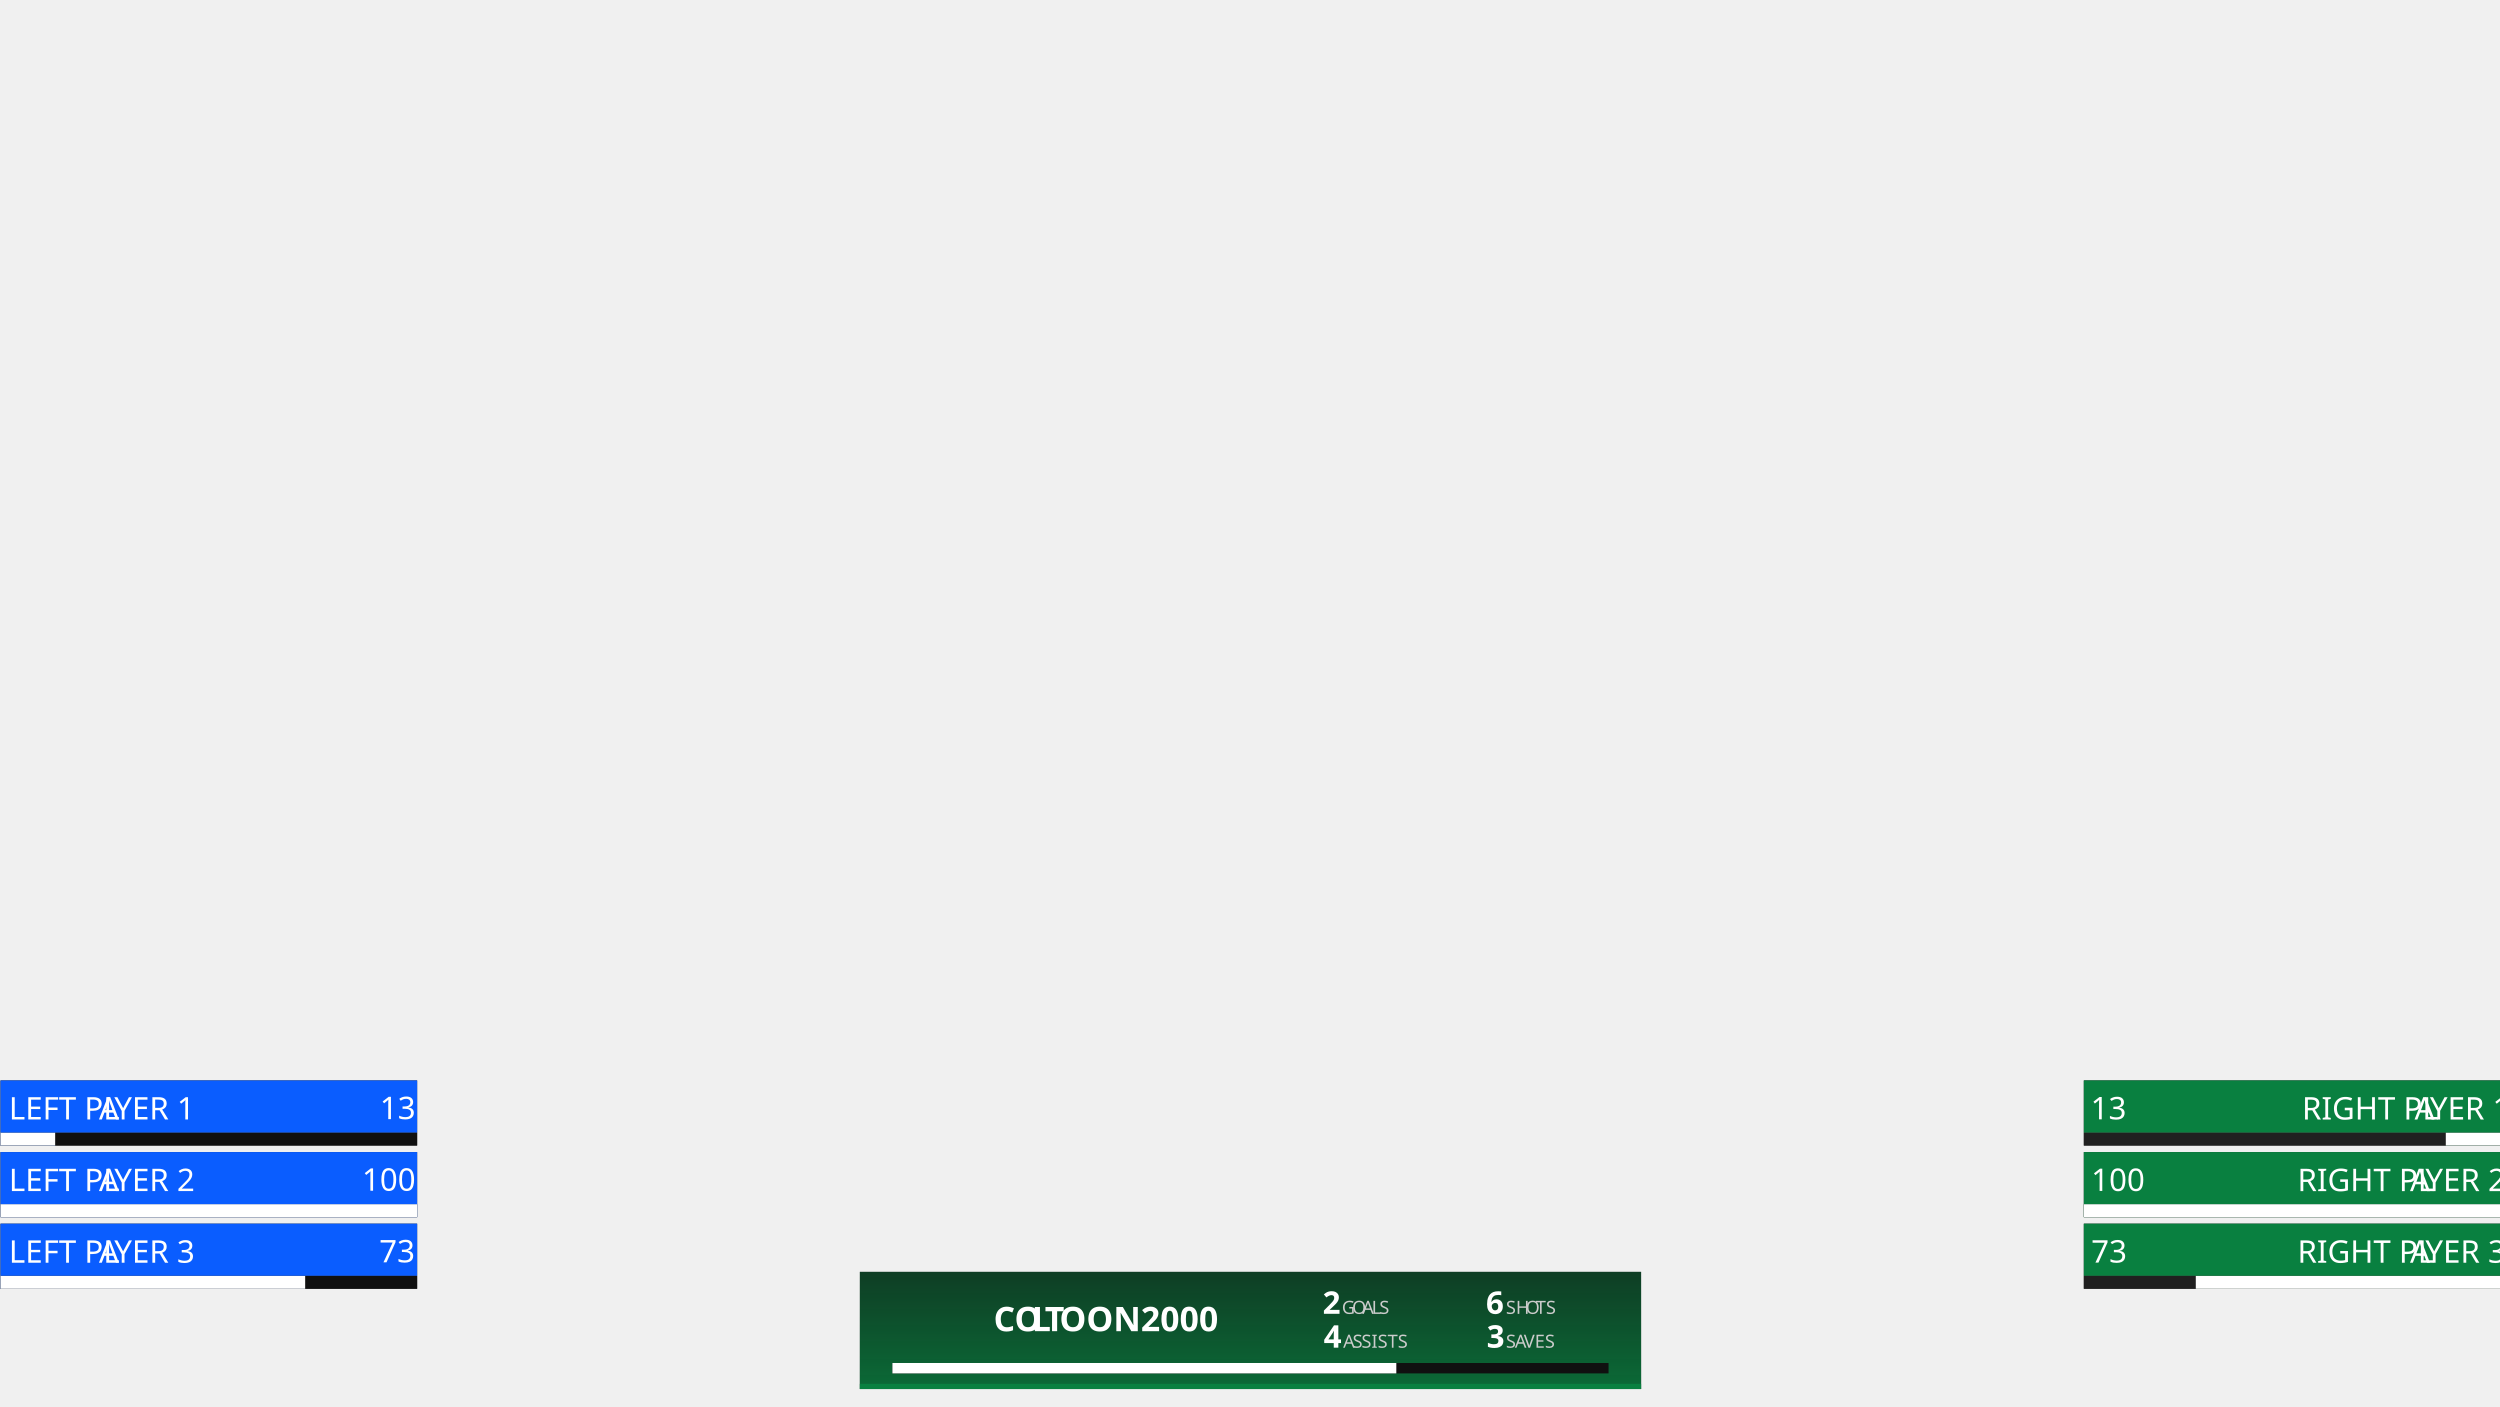
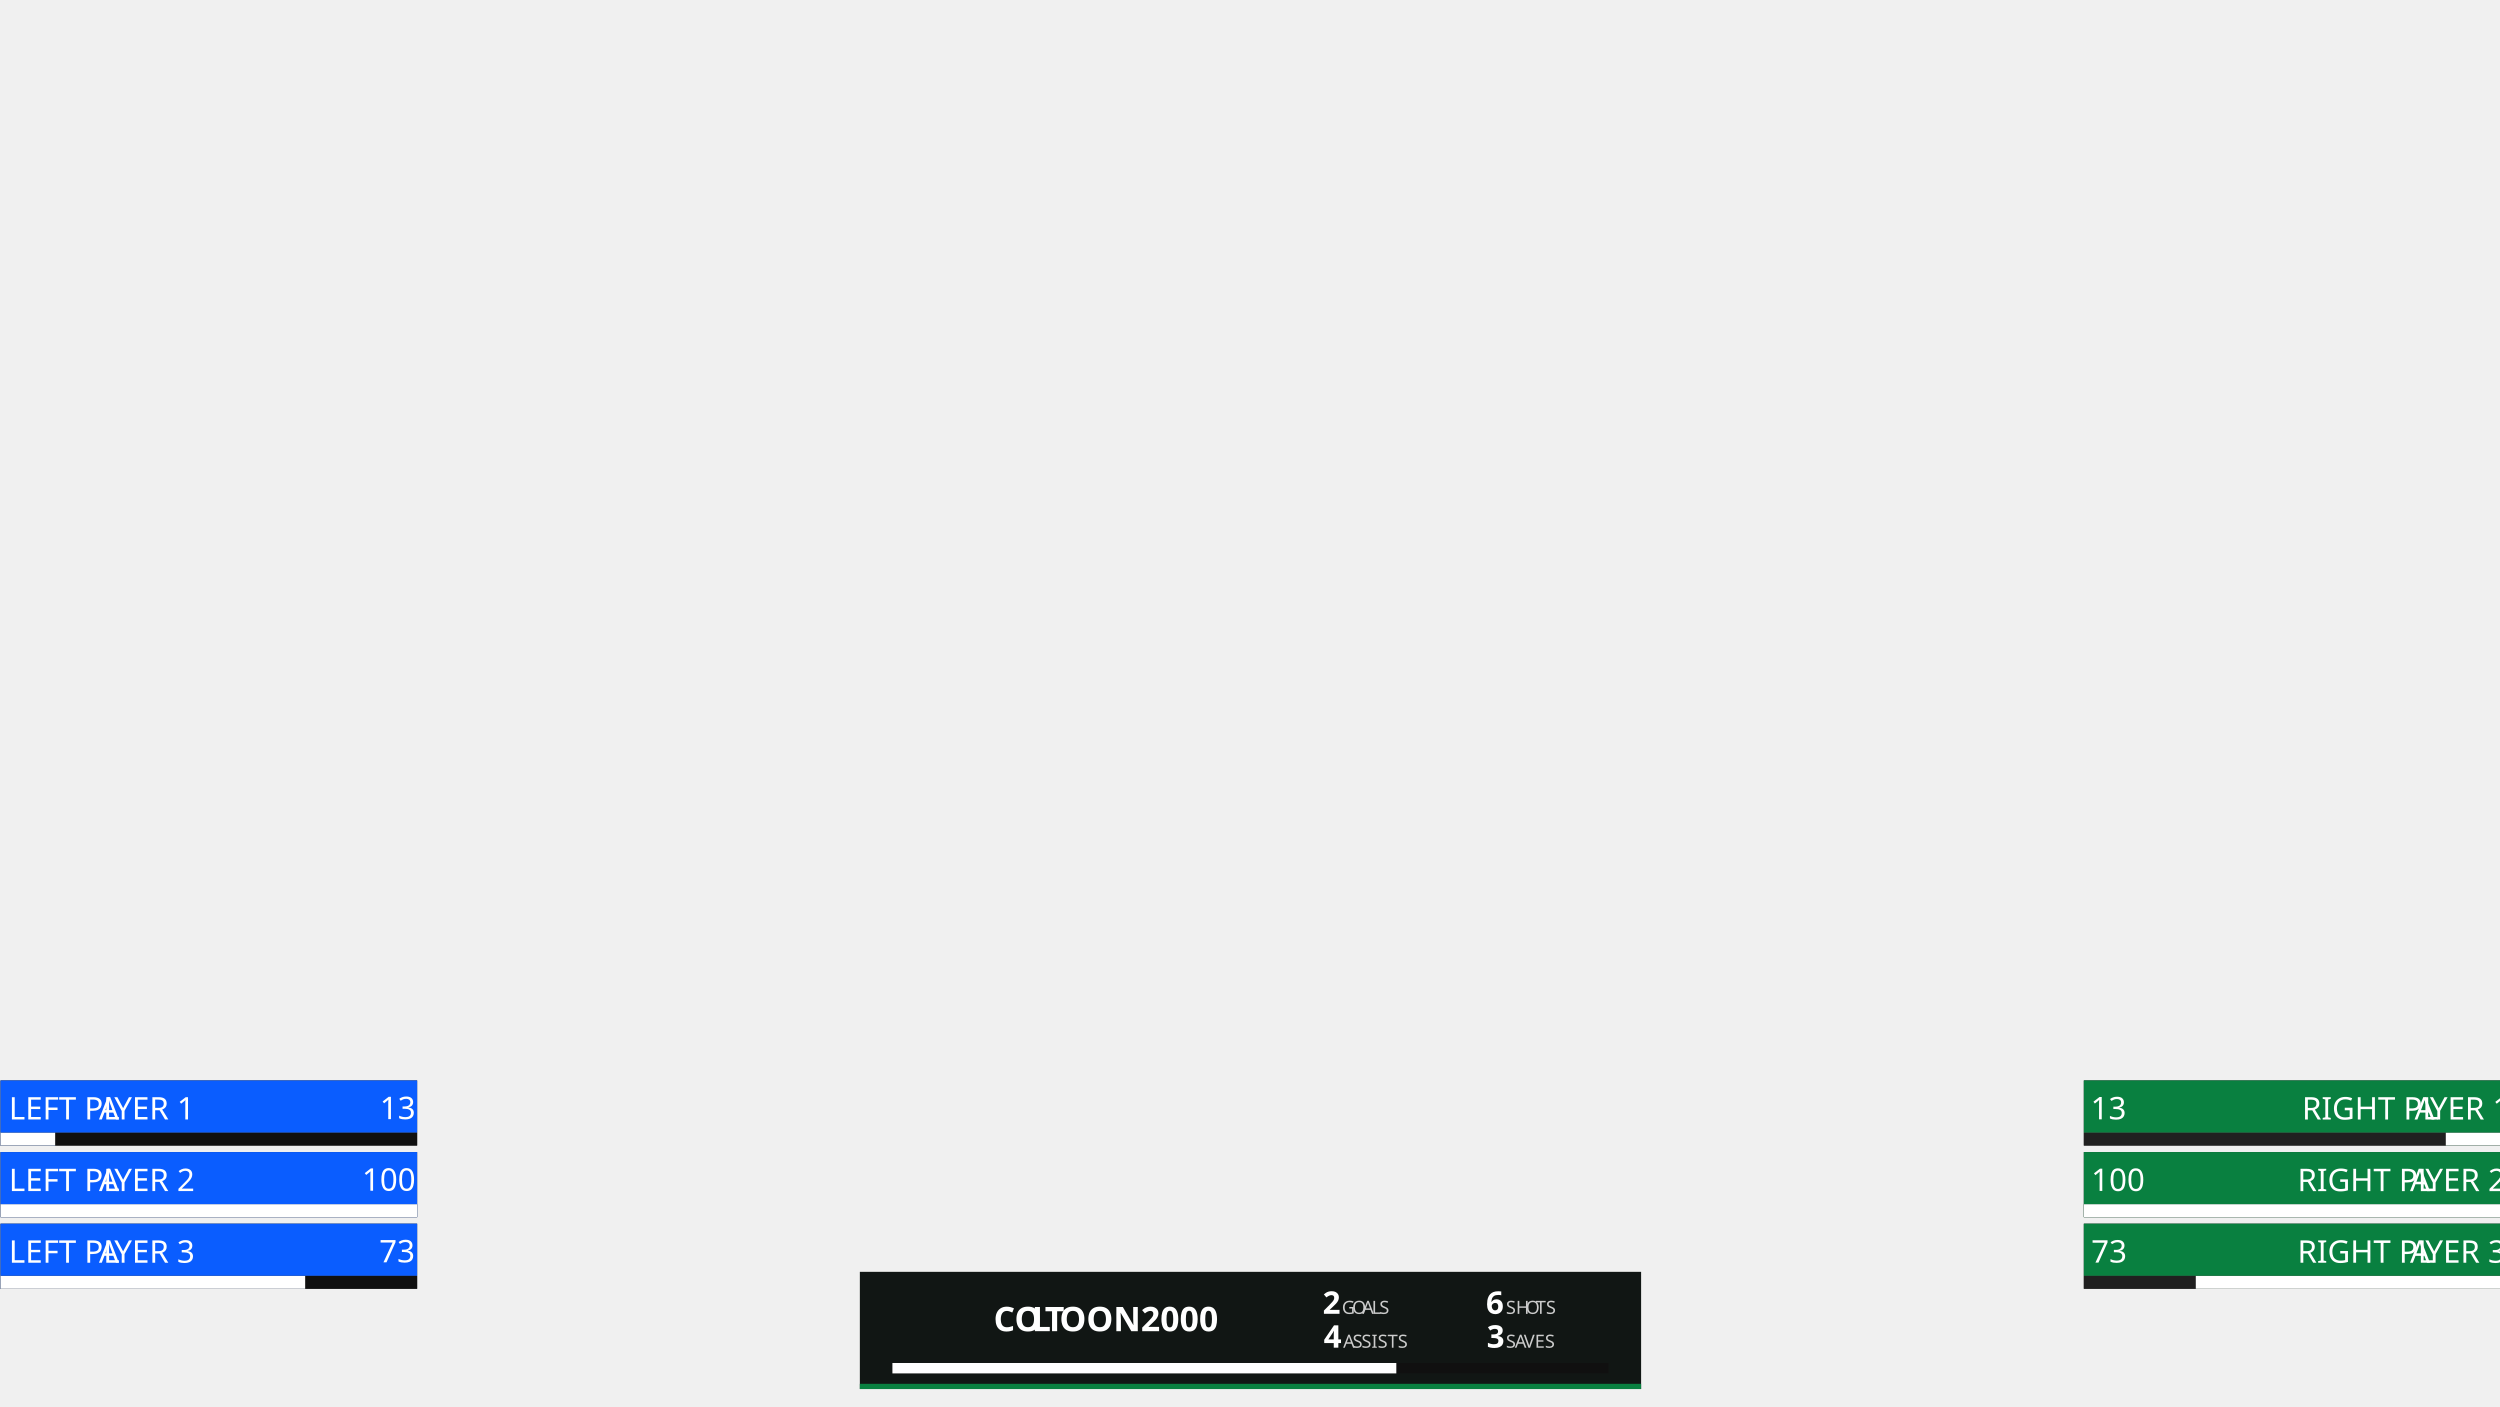
<svg xmlns="http://www.w3.org/2000/svg" id="Player_Plate_and_Booster" data-name="Player Plate and Booster" viewBox="0 0 1920 1080">
  <defs>
    <style>
      .cls-1 {
        letter-spacing: 0em;
      }

      .cls-2 {
        letter-spacing: 0em;
      }

      .cls-3, .cls-4, .cls-5, .cls-6, .cls-7 {
        fill: #fff;
      }

      .cls-3, .cls-6, .cls-7 {
        font-size: 24px;
      }

      .cls-3, .cls-8 {
        font-family: Oswald-Medium, Oswald;
        font-weight: 500;
      }

      .cls-9 {
        letter-spacing: -.1em;
      }

      .cls-10 {
        letter-spacing: -.03em;
      }

      .cls-11 {
        fill: #121212;
      }

      .cls-12 {
        opacity: .3;
      }

      .cls-13 {
        letter-spacing: 0em;
      }

      .cls-14 {
        fill: none;
      }

      .cls-15 {
        fill: #303030;
      }

      .cls-16 {
        letter-spacing: -.05em;
      }

      .cls-17 {
        letter-spacing: -.02em;
      }

      .cls-18 {
        fill: #202020;
      }

      .cls-19 {
        fill: #0a5dff;
      }

      .cls-5 {
        font-size: 26px;
      }

      .cls-5, .cls-6 {
        font-family: Oswald-SemiBold, Oswald;
        font-weight: 600;
      }

      .cls-20 {
        letter-spacing: -.03em;
      }

      .cls-21 {
        letter-spacing: 0em;
      }

      .cls-8 {
        fill: #ccc;
        font-size: 14px;
      }

      .cls-22 {
        fill: #098040;
      }

      .cls-23 {
        letter-spacing: 0em;
      }

      .cls-24 {
        fill: url(#linear-gradient);
      }

      .cls-25 {
        letter-spacing: 0em;
      }

      .cls-26 {
        letter-spacing: 0em;
      }

      .cls-27 {
        clip-path: url(#clippath);
      }

      .cls-28 {
        fill: #101010;
      }

      .cls-7 {
        font-family: Industry-Bold, Industry;
        font-weight: 700;
      }

      .cls-29 {
        letter-spacing: -.1em;
      }
    </style>
    <clipPath id="clippath">
      <rect id="Team_Logo_Mask" data-name="Team Logo Mask" class="cls-14" x="660.37" y="976.78" width="600" height="90" />
    </clipPath>
-     <linearGradient id="linear-gradient" x1="960.37" y1="976.78" x2="960.37" y2="1066.78" gradientUnits="userSpaceOnUse">
-       <stop offset="0" stop-color="#098040" stop-opacity=".4" />
-       <stop offset="1" stop-color="#098040" stop-opacity=".8" />
+     <linearGradient id="linear-gradient" x1="960.37" y1="103.22" x2="960.37" y2="13.22" gradientUnits="userSpaceOnUse">
+       <stop offset="0" stop-color="#098040" stop-opacity=".04" />
+       <stop offset="1" stop-color="#098040" stop-opacity=".3" />
    </linearGradient>
  </defs>
  <rect id="Gray_Boost" data-name="Gray Boost" class="cls-15" x="1600.37" y="869.78" width="320" height="10" />
  <rect id="Color_boost" data-name="Color boost" class="cls-22" x="1878.37" y="869.78" width="42" height="10" />
  <rect id="nameplate" class="cls-11" x="1600.37" y="829.78" width="320" height="40" />
  <text class="cls-7" transform="translate(1740.57 858.55)">
    <tspan x="0" y="0">RIGH</tspan>
    <tspan class="cls-17" x="54.91" y="0">T</tspan>
    <tspan x="68.11" y="0" xml:space="preserve"> PL</tspan>
    <tspan class="cls-9" x="102.21" y="0">A</tspan>
    <tspan x="115.85" y="0">YER 1</tspan>
  </text>
  <text class="cls-7" transform="translate(1605.62 858.42)">
    <tspan x="0" y="0">13</tspan>
  </text>
  <rect id="Gray_Boost-2" data-name="Gray Boost" class="cls-15" x="1600.37" y="924.78" width="320" height="10" />
  <rect id="Color_boost-2" data-name="Color boost" class="cls-22" x="1600.37" y="924.78" width="320" height="10" />
  <rect id="nameplate-2" data-name="nameplate" class="cls-11" x="1600.37" y="884.78" width="320" height="40" />
  <text class="cls-7" transform="translate(1735.08 913.55)">
    <tspan x="0" y="0">RIGH</tspan>
    <tspan class="cls-17" x="54.91" y="0">T</tspan>
    <tspan x="68.11" y="0" xml:space="preserve"> PL</tspan>
    <tspan class="cls-9" x="102.21" y="0">A</tspan>
    <tspan x="115.85" y="0">YER 2</tspan>
  </text>
  <text class="cls-7" transform="translate(1606.04 913.42)">
    <tspan x="0" y="0">100</tspan>
  </text>
  <rect id="Gray_Boost-3" data-name="Gray Boost" class="cls-15" x="1600.37" y="979.78" width="320" height="10" />
  <rect id="Color_boost-3" data-name="Color boost" class="cls-22" x="1686.37" y="979.78" width="234" height="10" />
  <rect id="nameplate-3" data-name="nameplate" class="cls-11" x="1600.37" y="939.78" width="320" height="40" />
  <text class="cls-7" transform="translate(1735.13 968.55)">
    <tspan x="0" y="0">RIGH</tspan>
    <tspan class="cls-17" x="54.91" y="0">T</tspan>
    <tspan x="68.11" y="0" xml:space="preserve"> PL</tspan>
    <tspan class="cls-9" x="102.21" y="0">A</tspan>
    <tspan x="115.85" y="0">YER 3</tspan>
  </text>
  <text class="cls-7" transform="translate(1606.04 968.42)">
    <tspan x="0" y="0">73</tspan>
  </text>
  <rect id="Gray_Boost-4" data-name="Gray Boost" class="cls-15" x=".37" y="869.78" width="320" height="10" />
  <rect id="Color_boost-4" data-name="Color boost" class="cls-19" x=".37" y="869.78" width="42" height="10" />
  <rect id="nameplate-4" data-name="nameplate" class="cls-11" x=".37" y="829.78" width="320" height="40" />
  <text class="cls-7" transform="translate(6.82 858.55)">
    <tspan x="0" y="0">LEF</tspan>
    <tspan class="cls-17" x="41.59" y="0">T</tspan>
    <tspan x="54.79" y="0" xml:space="preserve"> PL</tspan>
    <tspan class="cls-29" x="88.89" y="0">A</tspan>
    <tspan class="cls-1" x="102.53" y="0">YER 1</tspan>
  </text>
  <text class="cls-7" transform="translate(288.59 858.42)">
    <tspan x="0" y="0">13</tspan>
  </text>
  <rect id="Gray_Boost-5" data-name="Gray Boost" class="cls-15" x=".37" y="924.78" width="320" height="10" />
  <rect id="Color_boost-5" data-name="Color boost" class="cls-19" x=".37" y="924.78" width="320" height="10" />
  <rect id="nameplate-5" data-name="nameplate" class="cls-11" x=".37" y="884.78" width="320" height="40" />
  <text class="cls-7" transform="translate(6.82 913.55)">
    <tspan x="0" y="0">LEF</tspan>
    <tspan class="cls-17" x="41.59" y="0">T</tspan>
    <tspan x="54.79" y="0" xml:space="preserve"> PL</tspan>
    <tspan class="cls-29" x="88.89" y="0">A</tspan>
    <tspan class="cls-1" x="102.53" y="0">YER 2</tspan>
  </text>
  <text class="cls-7" transform="translate(272.17 913.42)">
    <tspan x="0" y="0">100</tspan>
  </text>
  <rect id="Gray_Boost-6" data-name="Gray Boost" class="cls-15" x=".37" y="979.78" width="320" height="10" />
  <rect id="Color_boost-6" data-name="Color boost" class="cls-19" x=".37" y="979.78" width="234" height="10" />
  <rect id="nameplate-6" data-name="nameplate" class="cls-11" x=".37" y="939.78" width="320" height="40" />
  <text class="cls-7" transform="translate(6.82 968.55)">
    <tspan x="0" y="0">LEF</tspan>
    <tspan class="cls-17" x="41.59" y="0">T</tspan>
    <tspan x="54.79" y="0" xml:space="preserve"> PL</tspan>
    <tspan class="cls-29" x="88.89" y="0">A</tspan>
    <tspan class="cls-1" x="102.53" y="0">YER 3</tspan>
  </text>
  <text class="cls-7" transform="translate(284.77 968.42)">
    <tspan x="0" y="0">73</tspan>
  </text>
  <rect id="Gray_Boost-7" data-name="Gray Boost" class="cls-18" x="1600.37" y="869.78" width="320" height="10" />
  <rect id="Color_boost-7" data-name="Color boost" class="cls-4" x="1878.37" y="869.78" width="42" height="10" />
  <rect id="nameplate-7" data-name="nameplate" class="cls-22" x="1600.37" y="829.78" width="320" height="40" />
  <text class="cls-3" transform="translate(1767.95 859.79)">
    <tspan x="0" y="0">RIGHT PL</tspan>
    <tspan class="cls-20" x="86.42" y="0">A</tspan>
    <tspan class="cls-21" x="98.21" y="0">YER 1</tspan>
  </text>
  <text class="cls-3" transform="translate(1605.62 859.66)">
    <tspan x="0" y="0">13</tspan>
  </text>
  <rect id="Gray_Boost-8" data-name="Gray Boost" class="cls-18" x="1600.37" y="924.78" width="320" height="10" />
  <rect id="Color_boost-8" data-name="Color boost" class="cls-4" x="1600.37" y="924.78" width="320" height="10" />
  <rect id="nameplate-8" data-name="nameplate" class="cls-22" x="1600.37" y="884.78" width="320" height="40" />
  <text class="cls-3" transform="translate(1764.46 914.79)">
    <tspan x="0" y="0">RIGHT PL</tspan>
    <tspan class="cls-20" x="86.42" y="0">A</tspan>
    <tspan class="cls-21" x="98.21" y="0">YER 2</tspan>
  </text>
  <text class="cls-3" transform="translate(1606.04 914.66)">
    <tspan x="0" y="0">100</tspan>
  </text>
  <rect id="Gray_Boost-9" data-name="Gray Boost" class="cls-18" x="1600.37" y="979.78" width="320" height="10" />
  <rect id="Color_boost-9" data-name="Color boost" class="cls-4" x="1686.37" y="979.78" width="234" height="10" />
  <rect id="nameplate-9" data-name="nameplate" class="cls-22" x="1600.37" y="939.78" width="320" height="40" />
  <text class="cls-3" transform="translate(1764.46 969.79)">
    <tspan x="0" y="0">RIGHT PL</tspan>
    <tspan class="cls-20" x="86.42" y="0">A</tspan>
    <tspan class="cls-21" x="98.21" y="0">YER 3</tspan>
  </text>
  <text class="cls-3" transform="translate(1606.04 969.66)">
    <tspan x="0" y="0">73</tspan>
  </text>
  <rect id="Gray_Boost-10" data-name="Gray Boost" class="cls-28" x=".37" y="869.78" width="320" height="10" />
  <rect id="Color_boost-10" data-name="Color boost" class="cls-4" x=".37" y="869.78" width="42" height="10" />
  <rect id="nameplate-10" data-name="nameplate" class="cls-19" x=".37" y="829.78" width="320" height="40" />
  <text class="cls-3" transform="translate(6.82 859.77)">
    <tspan x="0" y="0">LEFT PL</tspan>
    <tspan class="cls-20" x="69.17" y="0">A</tspan>
    <tspan x="80.95" y="0">YER 1</tspan>
  </text>
  <text class="cls-3" transform="translate(291.73 859.49)">
    <tspan x="0" y="0">13</tspan>
  </text>
  <rect id="Gray_Boost-11" data-name="Gray Boost" class="cls-28" x=".37" y="924.78" width="320" height="10" />
  <rect id="Color_boost-11" data-name="Color boost" class="cls-4" x=".37" y="924.78" width="320" height="10" />
  <rect id="nameplate-11" data-name="nameplate" class="cls-19" x=".37" y="884.78" width="320" height="40" />
  <text class="cls-3" transform="translate(6.82 914.76)">
    <tspan x="0" y="0">LEFT PL</tspan>
    <tspan class="cls-20" x="69.17" y="0">A</tspan>
    <tspan x="80.95" y="0">YER 2</tspan>
  </text>
  <text class="cls-3" transform="translate(278 914.49)">
    <tspan x="0" y="0">100</tspan>
  </text>
  <rect id="Gray_Boost-12" data-name="Gray Boost" class="cls-28" x=".37" y="979.78" width="320" height="10" />
  <rect id="Color_boost-12" data-name="Color boost" class="cls-4" x=".37" y="979.78" width="234" height="10" />
  <rect id="nameplate-12" data-name="nameplate" class="cls-19" x=".37" y="939.78" width="320" height="40" />
  <text class="cls-3" transform="translate(6.82 969.77)">
    <tspan x="0" y="0">LEFT PL</tspan>
    <tspan class="cls-20" x="69.17" y="0">A</tspan>
    <tspan x="80.95" y="0">YER 3</tspan>
  </text>
  <text class="cls-3" transform="translate(291.23 969.49)">
    <tspan x="0" y="0">73</tspan>
  </text>
  <rect id="base_shape" data-name="base shape" class="cls-11" x="660.37" y="976.78" width="600" height="90" />
  <g class="cls-27">
    <image class="cls-12" width="1695" height="1695" transform="translate(660.37 819.15) scale(.21)" />
  </g>
  <rect id="base_shape-2" data-name="base shape" class="cls-22" x="660.37" y="1062.78" width="600" height="4" />
  <rect id="base_gradient" data-name="base gradient" class="cls-24" x="660.37" y="976.78" width="600" height="90" />
  <rect id="gray_boost" data-name="gray boost" class="cls-28" x="685.37" y="1046.78" width="550" height="8" />
  <rect id="white_fill_boost" data-name="white (fill) boost" class="cls-4" x="685.37" y="1046.78" width="387" height="8" />
  <text class="cls-5" transform="translate(763.06 1022.34)">
    <tspan x="0" y="0">CO</tspan>
    <tspan class="cls-16" x="29.35" y="0">L</tspan>
    <tspan class="cls-23" x="39.34" y="0">T</tspan>
    <tspan x="50.57" y="0">OON2000</tspan>
  </text>
  <text class="cls-8" transform="translate(1156.52 1009.07)">
    <tspan x="0" y="0">SH</tspan>
    <tspan class="cls-2" x="15.12" y="0">O</tspan>
    <tspan x="22.95" y="0">TS</tspan>
  </text>
  <text class="cls-6" transform="translate(1141.23 1009.02)">
    <tspan x="0" y="0">6</tspan>
  </text>
  <text class="cls-8" transform="translate(1031.52 1035.07)">
    <tspan class="cls-26" x="0" y="0">A</tspan>
    <tspan class="cls-13" x="7.25" y="0">S</tspan>
    <tspan x="14.06" y="0">SISTS</tspan>
  </text>
  <text class="cls-6" transform="translate(1016.59 1035.02)">
    <tspan x="0" y="0">4</tspan>
  </text>
  <text class="cls-8" transform="translate(1030.52 1009.07)">
    <tspan x="0" y="0">G</tspan>
    <tspan class="cls-25" x="7.83" y="0">O</tspan>
    <tspan x="15.62" y="0">A</tspan>
    <tspan class="cls-26" x="22.93" y="0">L</tspan>
    <tspan x="28.77" y="0">S</tspan>
  </text>
  <text class="cls-6" transform="translate(1015.81 1009.02)">
    <tspan x="0" y="0">2</tspan>
  </text>
  <text class="cls-8" transform="translate(1156.52 1035.07)">
    <tspan class="cls-2" x="0" y="0">S</tspan>
    <tspan class="cls-10" x="6.86" y="0">A</tspan>
    <tspan x="13.75" y="0">VES</tspan>
  </text>
  <text class="cls-6" transform="translate(1141.81 1035.02)">
    <tspan x="0" y="0">3</tspan>
  </text>
</svg>
